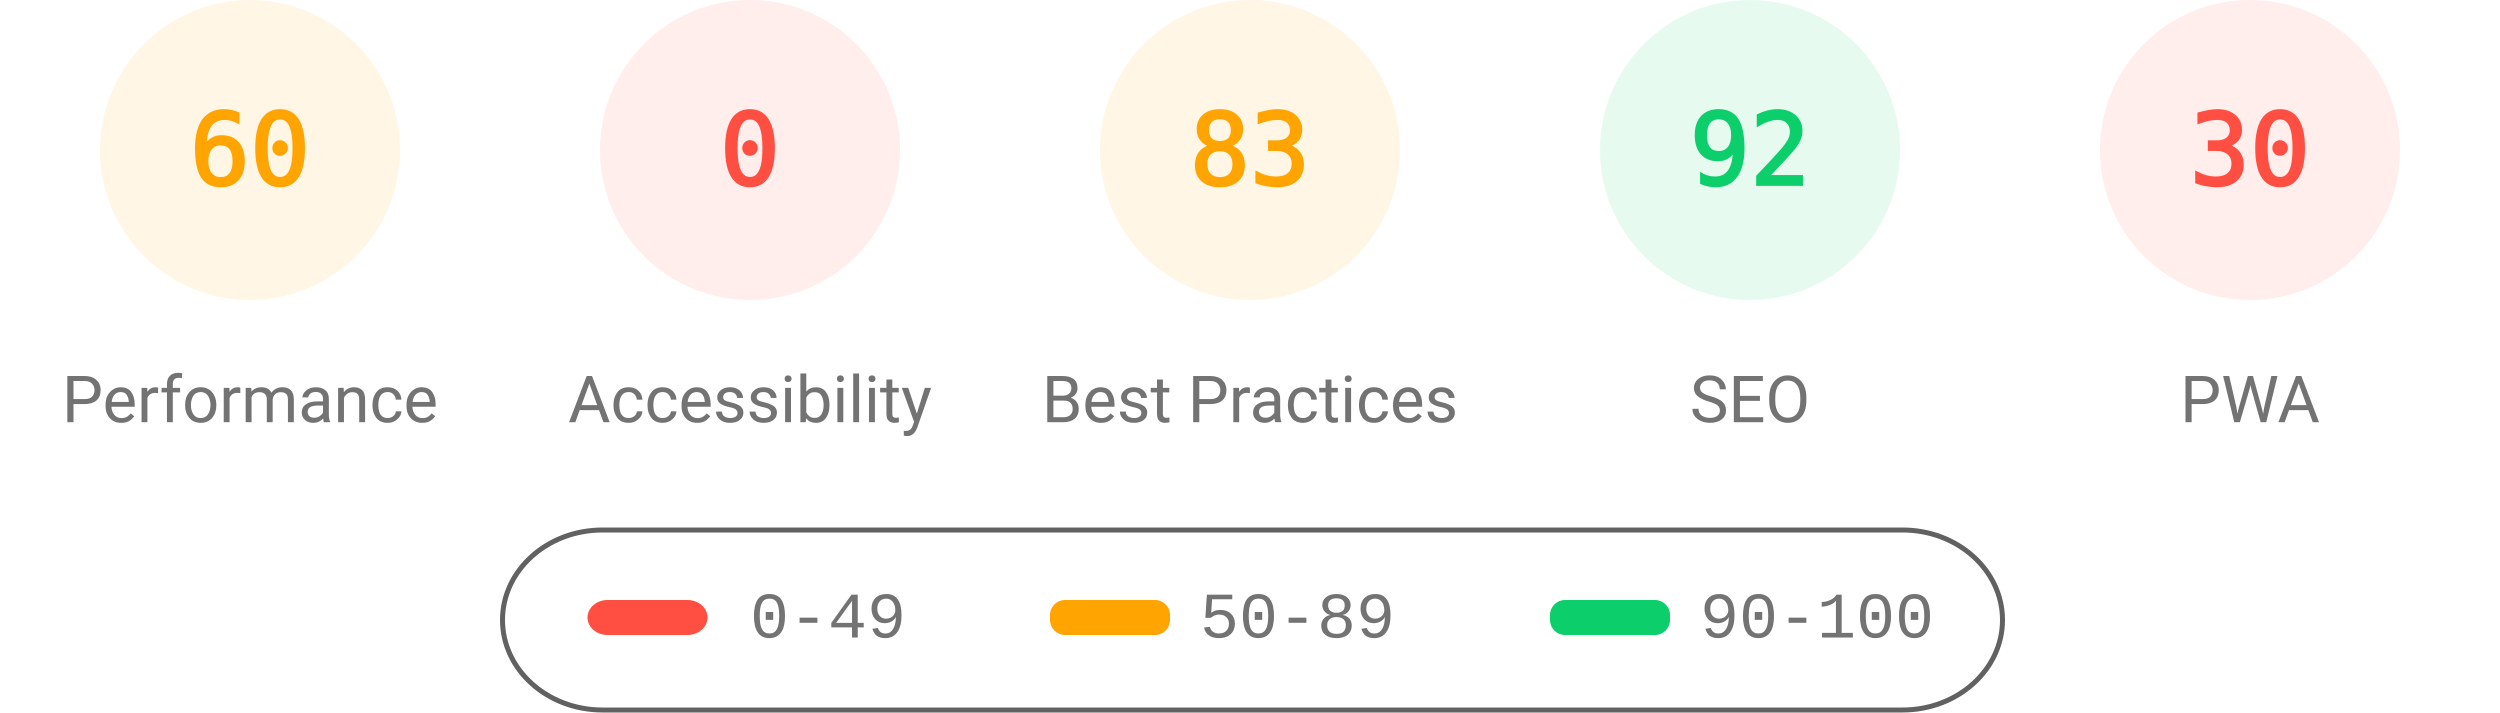
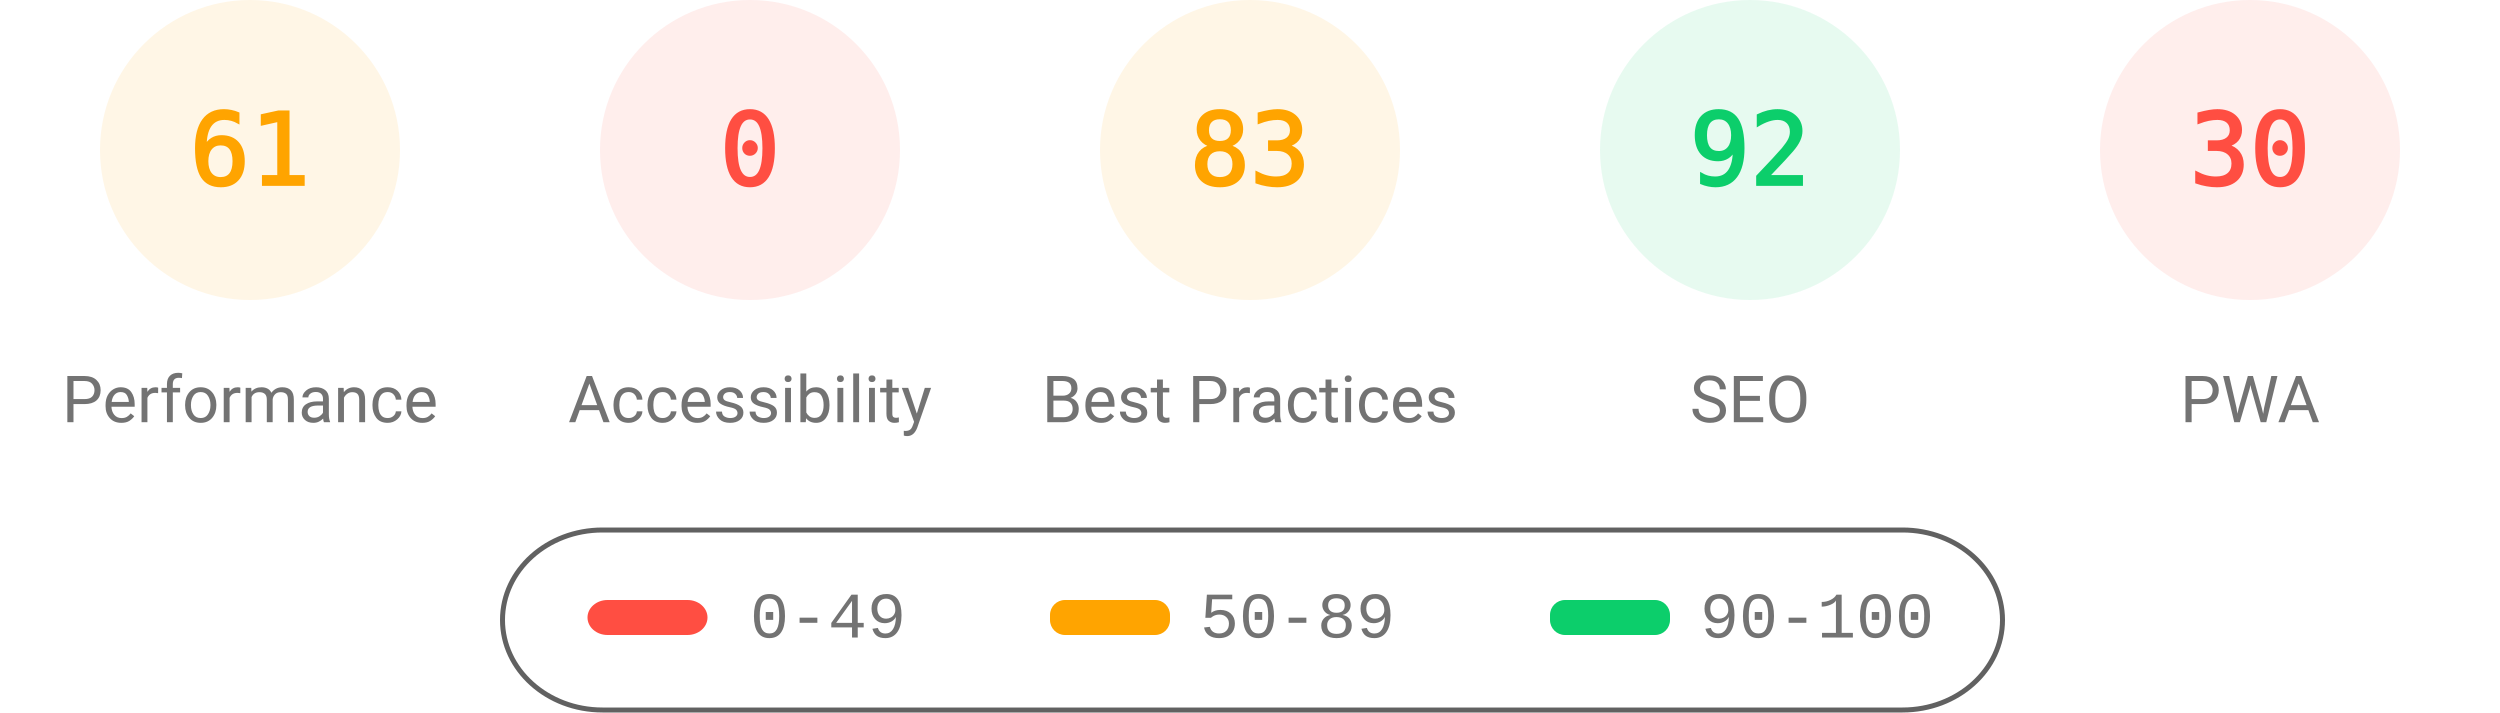
<svg xmlns="http://www.w3.org/2000/svg" fill="none" width="1000" height="285">
  <style>.gauge-base{opacity:.1}.gauge-arc{fill:none;animation-delay:250ms;stroke-linecap:round;transform:rotate(-90deg);transform-origin:100px 60px;animation:load-gauge 1s ease forwards}.guage-text{font-size:40px;font-family:monospace;text-align:center}.guage-red{color:#ff4e42;fill:#ff4e42;stroke:#ff4e42}.guage-orange{color:#ffa400;fill:#ffa400;stroke:#ffa400}.guage-green{color:#0cce6b;fill:#0cce6b;stroke:#0cce6b}.guage-undefined{color:#5c5c5c;fill:#5c5c5c;stroke:#5c5c5c}.guage-title{color:#737373;fill:#737373;stroke:none;font-size:26px;line-height:26px;font-family:Roboto,Halvetica,Arial,sans-serif}@keyframes load-gauge{from{stroke-dasharray:0 352.858}}</style>
  <svg class="guage-div guage-perf guage-orange" viewBox="0 0 200 200" width="200" height="200">
    <circle class="gauge-base" r="56" cx="100" cy="60" stroke-width="8" />
-     <circle class="gauge-arc guage-arc-1" r="56" cx="100" cy="60" stroke-width="8" style="stroke-dasharray:211.115,351.858" />
-     <text class="guage-text" x="100" y="60" alignment-baseline="central" dominant-baseline="central" text-anchor="middle">60</text>
+     <circle class="gauge-arc guage-arc-1" r="56" cx="100" cy="60" stroke-width="8" style="stroke-dasharray:214.633,351.858" />
+     <text class="guage-text" x="100" y="60" alignment-baseline="central" dominant-baseline="central" text-anchor="middle">61</text>
    <text class="guage-title" x="100" y="160" alignment-baseline="central" dominant-baseline="central" text-anchor="middle">Performance</text>
  </svg>
  <svg class="guage-div guage-acc guage-red" viewBox="0 0 200 200" width="200" height="200" x="200">
    <circle class="gauge-base" r="56" cx="100" cy="60" stroke-width="8" />
    <circle class="gauge-arc guage-arc-2" r="56" cx="100" cy="60" stroke-width="8" style="stroke-dasharray:0,351.858" />
    <text class="guage-text" x="100" y="60" alignment-baseline="central" dominant-baseline="central" text-anchor="middle">0</text>
    <text class="guage-title" x="100" y="160" alignment-baseline="central" dominant-baseline="central" text-anchor="middle">Accessibility</text>
  </svg>
  <svg class="guage-div guage-best guage-orange" viewBox="0 0 200 200" width="200" height="200" x="400">
    <circle class="gauge-base" r="56" cx="100" cy="60" stroke-width="8" />
    <circle class="gauge-arc guage-arc-3" r="56" cx="100" cy="60" stroke-width="8" style="stroke-dasharray:292.042,351.858" />
    <text class="guage-text" x="100" y="60" alignment-baseline="central" dominant-baseline="central" text-anchor="middle">83</text>
    <text class="guage-title" x="100" y="160" alignment-baseline="central" dominant-baseline="central" text-anchor="middle">Best Practices</text>
  </svg>
  <svg class="guage-div guage-seo guage-green" viewBox="0 0 200 200" width="200" height="200" x="600">
    <circle class="gauge-base" r="56" cx="100" cy="60" stroke-width="8" />
    <circle class="gauge-arc guage-arc-4" r="56" cx="100" cy="60" stroke-width="8" style="stroke-dasharray:323.709,351.858" />
    <text class="guage-text" x="100" y="60" alignment-baseline="central" dominant-baseline="central" text-anchor="middle">92</text>
    <text class="guage-title" x="100" y="160" alignment-baseline="central" dominant-baseline="central" text-anchor="middle">SEO</text>
  </svg>
  <svg class="guage-div guage-pwa guage-red" viewBox="0 0 200 200" width="200" height="200" x="800">
    <circle class="gauge-base" r="56" cx="100" cy="60" stroke-width="8" />
    <circle class="gauge-arc guage-arc-4" r="56" cx="100" cy="60" stroke-width="8" style="stroke-dasharray:105.557,351.858" />
    <text class="guage-text" x="100" y="60" alignment-baseline="central" dominant-baseline="central" text-anchor="middle">30</text>
    <text class="guage-title" x="100" y="160" alignment-baseline="central" dominant-baseline="central" text-anchor="middle">PWA</text>
  </svg>
  <svg width="604" height="76" x="200" y="210">
    <path fill="none" id="canvas_background" d="M-1-1h604v80H-1z" />
    <rect fill-opacity="0" stroke="#616161" stroke-width="2" rx="40" id="svg_2" height="72" width="600" y="2" x="1" fill="#000" />
    <rect stroke="#000" rx="8" id="svg_3" height="14" width="48" y="30" x="35" stroke-opacity="null" stroke-width="0" fill="#ff4e42" />
    <rect stroke="#000" rx="6" id="svg_4" height="14" width="48" y="30" x="220" stroke-opacity="null" stroke-width="0" fill="#ffa400" />
    <rect stroke="#000" rx="6" id="svg_5" height="14" width="48" y="30" x="420" stroke-opacity="null" stroke-width="0" fill="#0cce6b" />
    <text xml:space="preserve" text-anchor="start" font-family="'Courier New', Courier, monospace" font-size="26" id="svg_6" y="45" x="100" stroke-opacity="null" stroke-width="0" stroke="#000" fill="#737373">0-49</text>
    <text xml:space="preserve" text-anchor="start" font-family="'Courier New', Courier, monospace" font-size="26" id="svg_7" y="45" x="280" stroke-opacity="null" stroke-width="0" stroke="#000" fill="#737373">50-89</text>
    <text xml:space="preserve" text-anchor="start" font-family="'Courier New', Courier, monospace" font-size="26" id="svg_8" y="45" x="480" stroke-opacity="null" stroke-width="0" stroke="#000" fill="#737373">90-100</text>
  </svg>
</svg>
